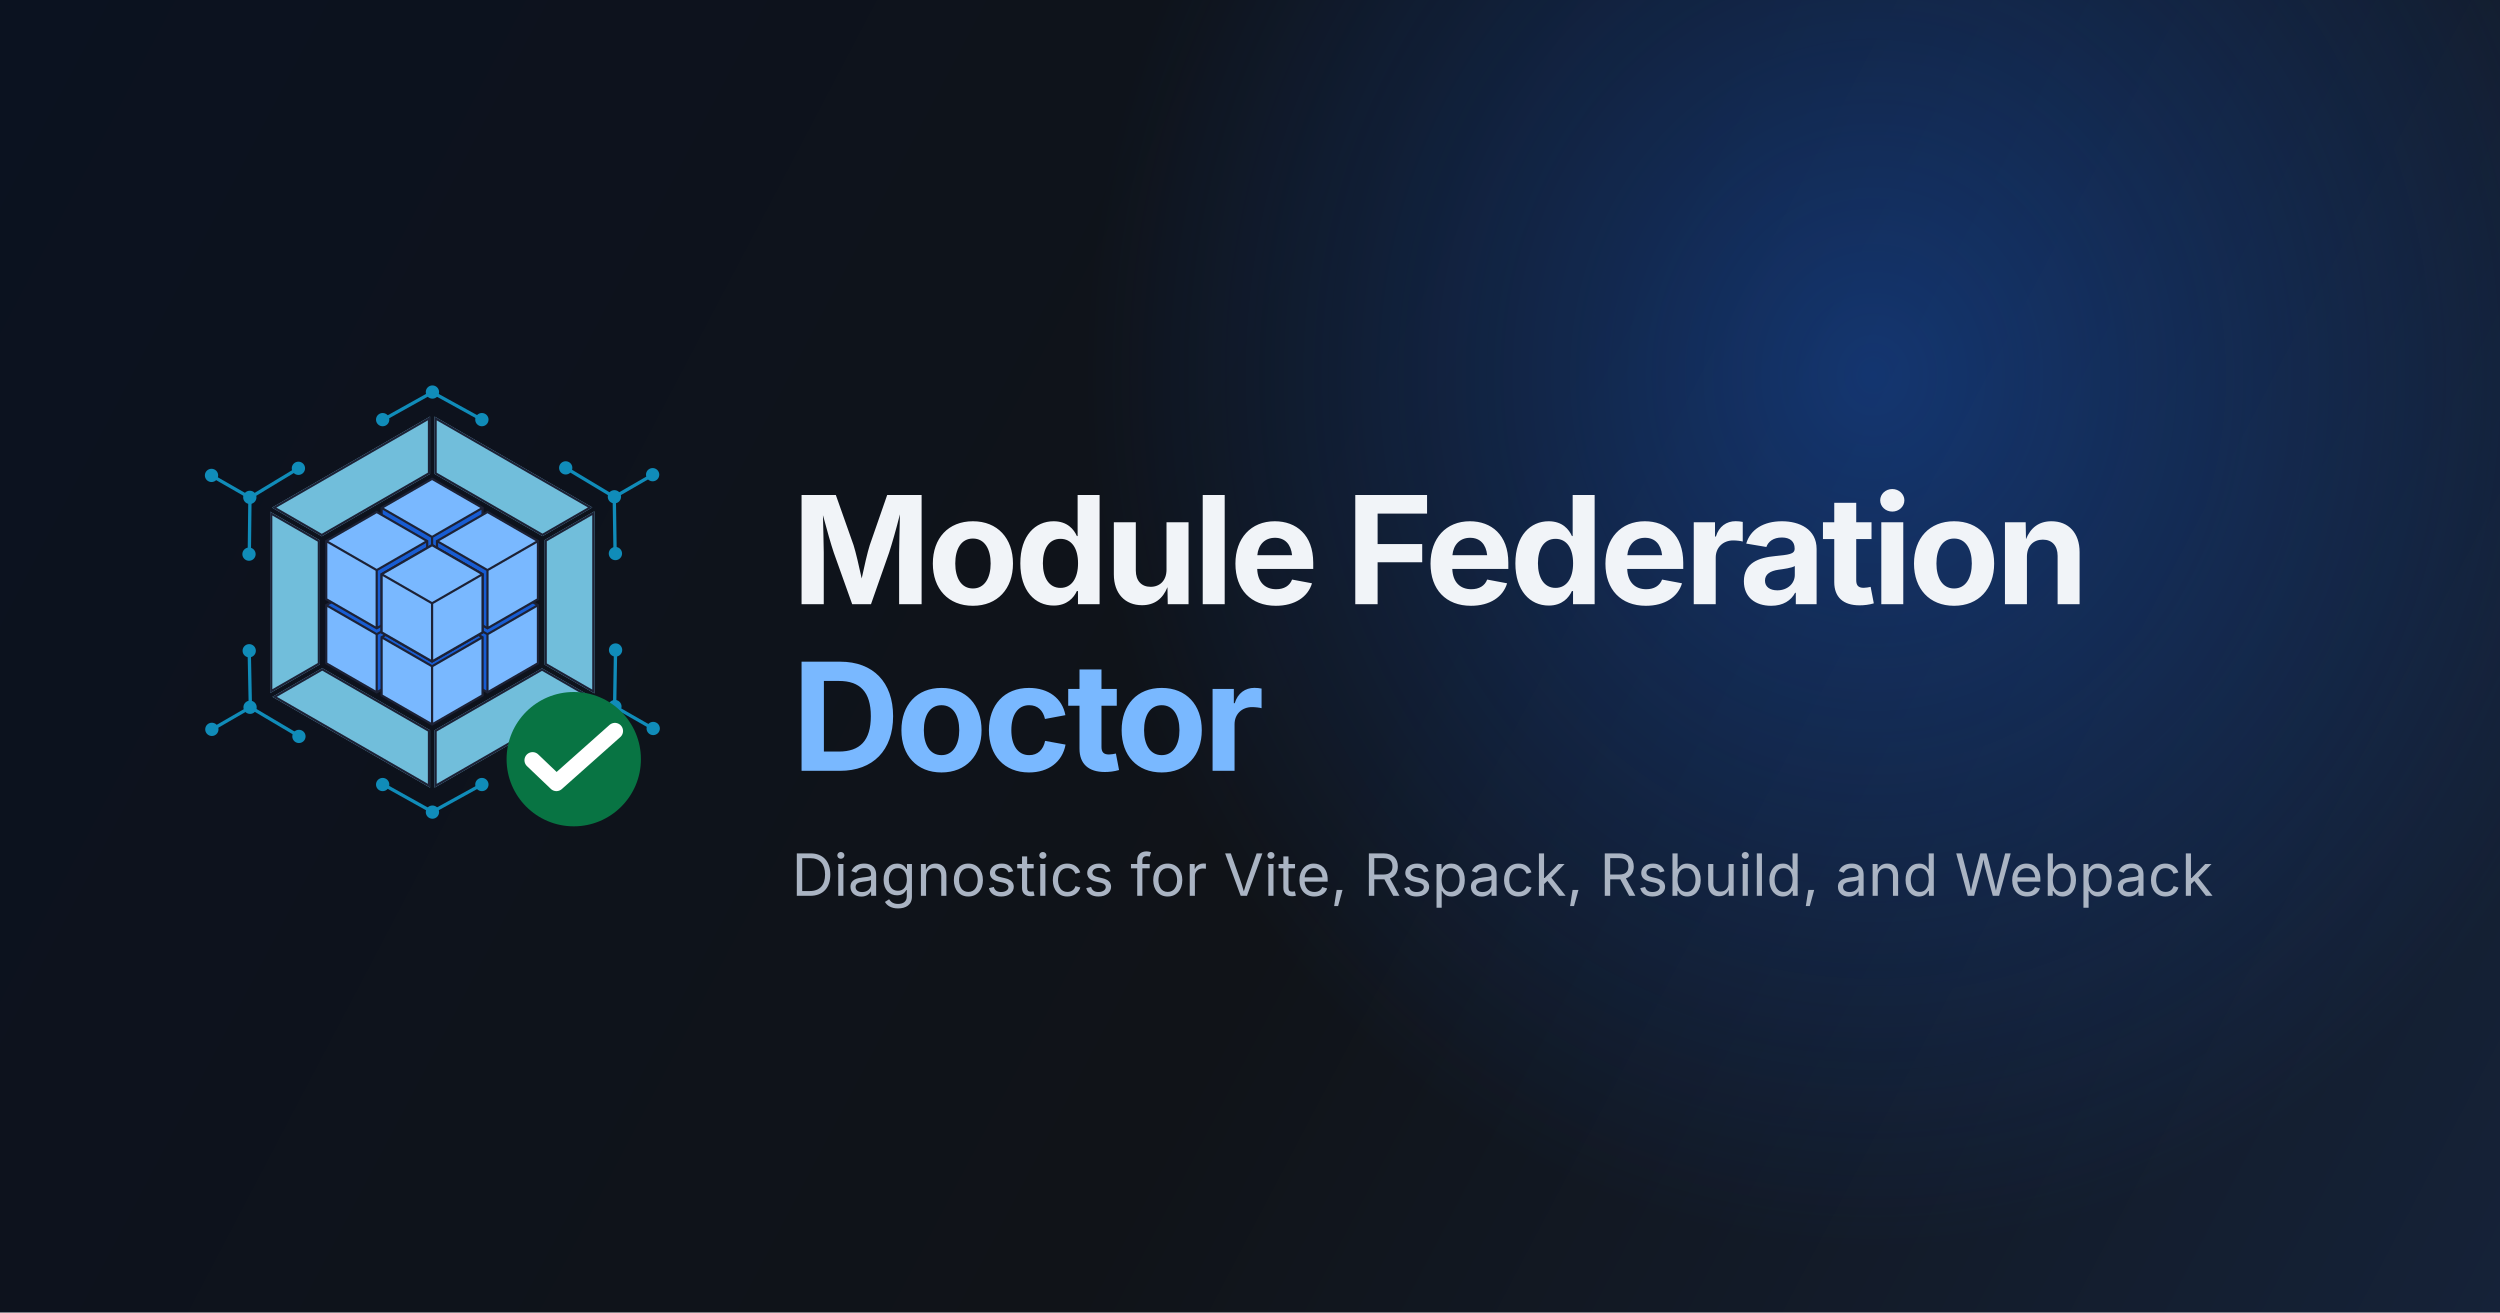
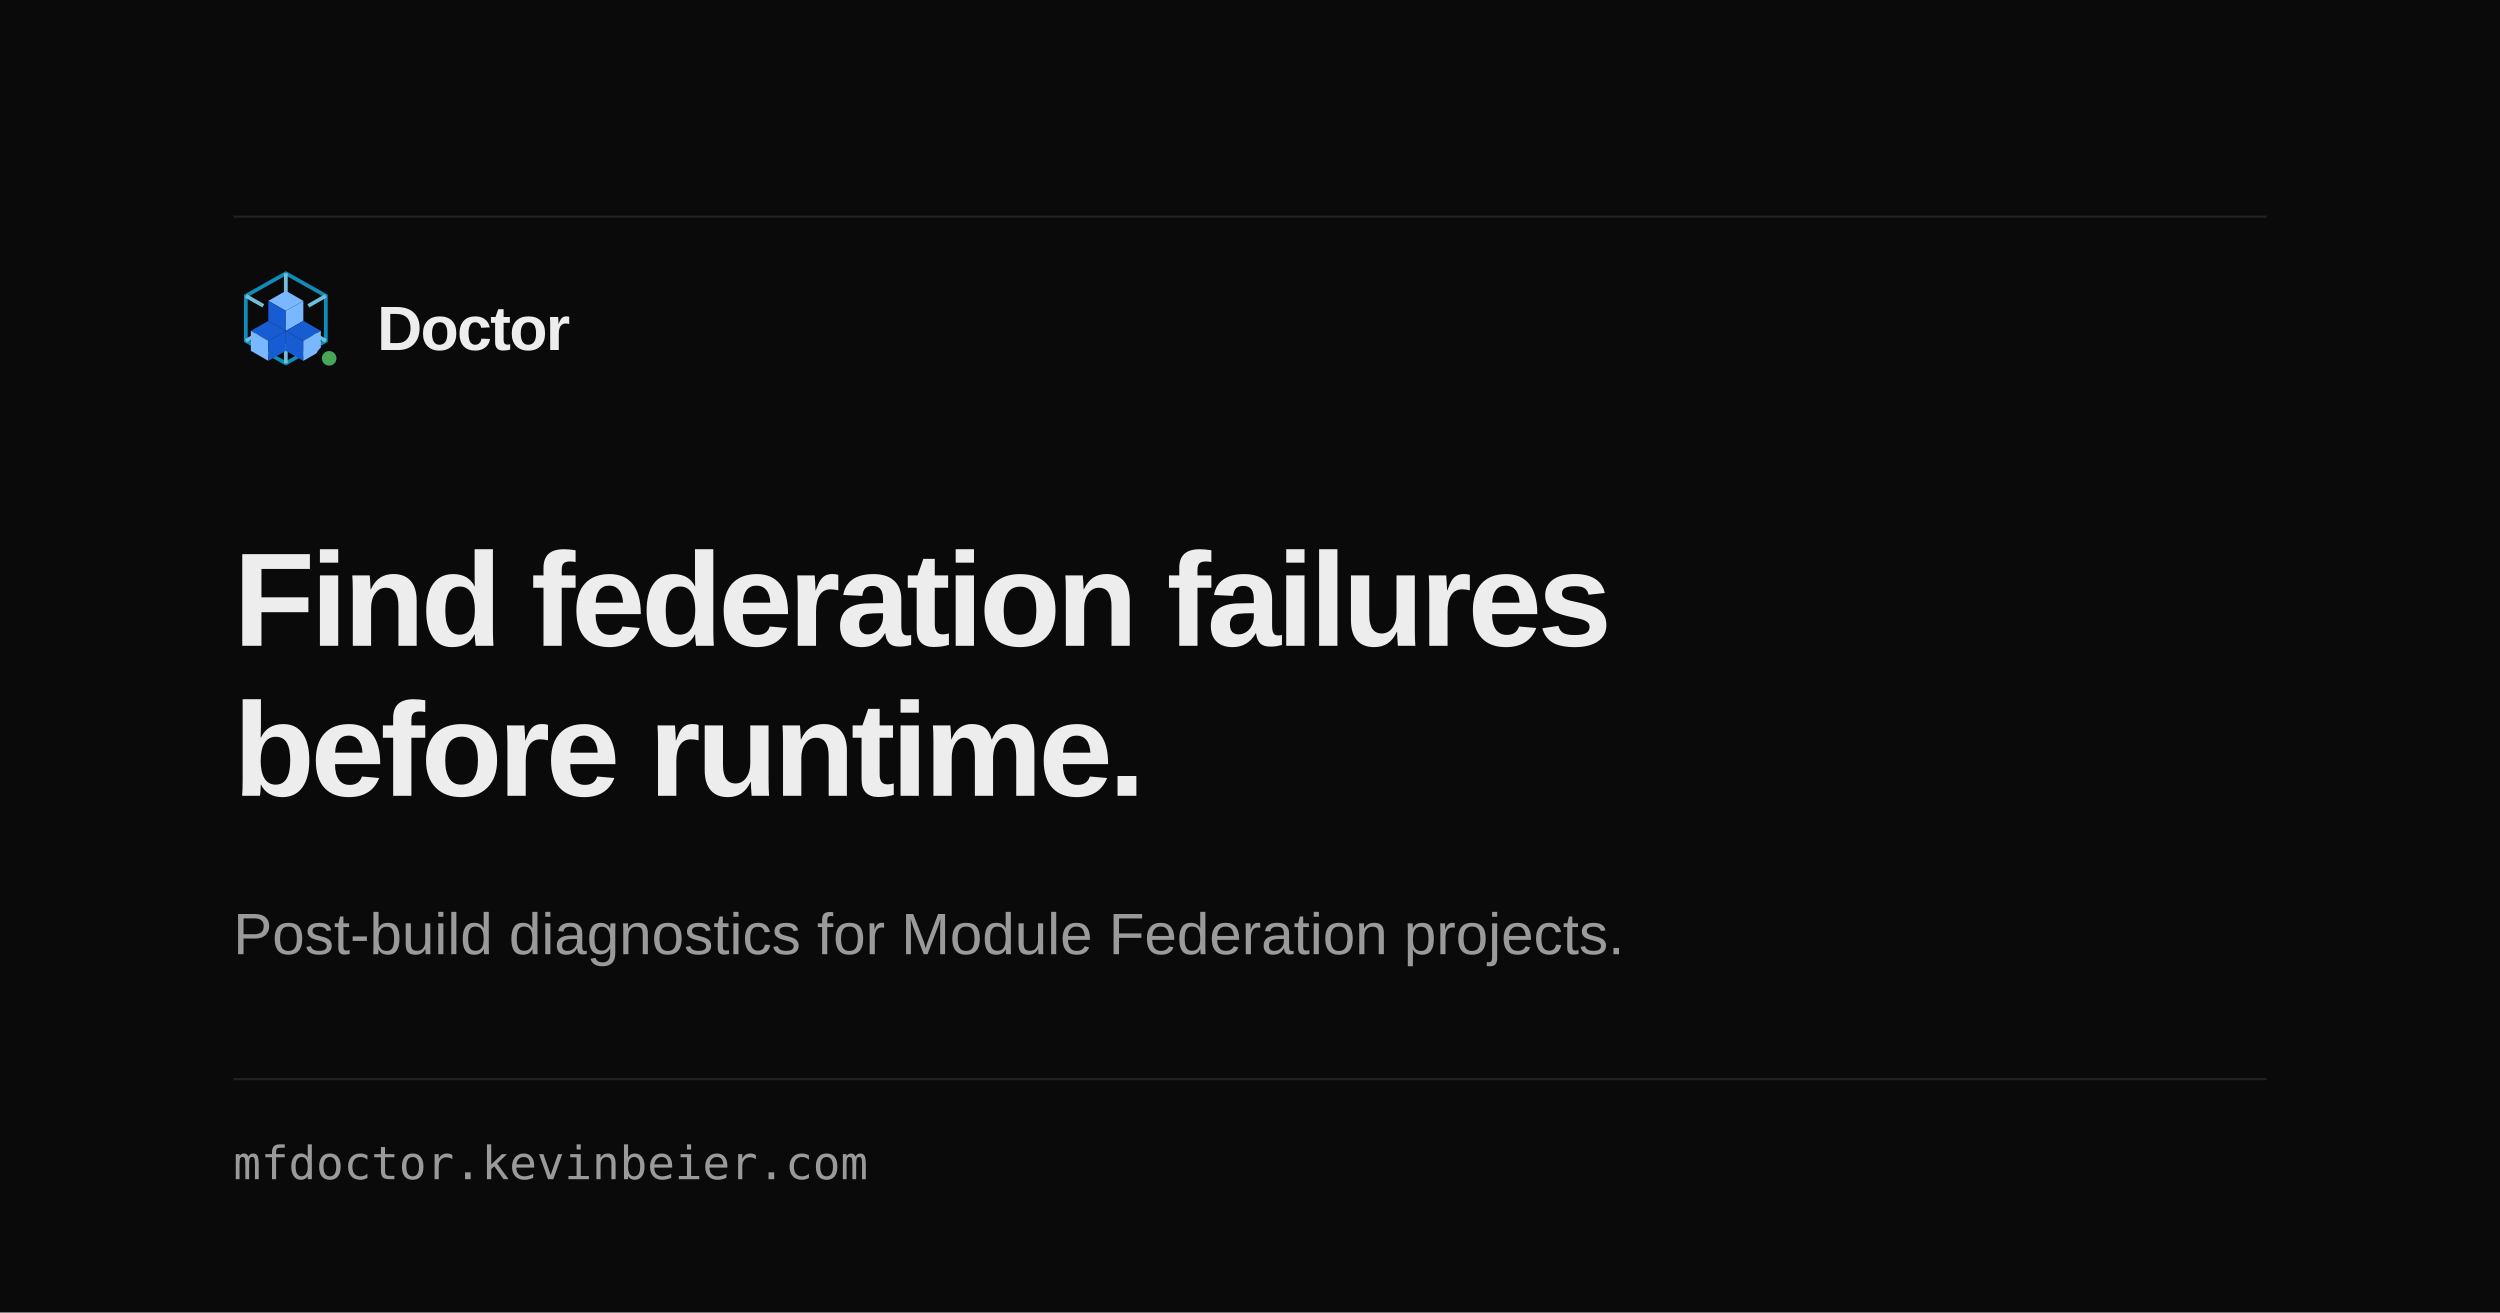
- <svg xmlns="http://www.w3.org/2000/svg" width="1200" height="630" viewBox="0 0 1200 630" fill="none">
-   <defs>
-     <linearGradient id="bg" x1="0" y1="0" x2="1200" y2="630" gradientUnits="userSpaceOnUse">
-       <stop stop-color="#0B1220" />
-       <stop offset="0.55" stop-color="#101318" />
-       <stop offset="1" stop-color="#152238" />
-     </linearGradient>
-     <radialGradient id="glow" cx="0" cy="0" r="1" gradientUnits="userSpaceOnUse" gradientTransform="translate(900 180) rotate(90) scale(420 380)">
-       <stop stop-color="#175CD3" stop-opacity="0.45" />
-       <stop offset="1" stop-color="#175CD3" stop-opacity="0" />
-     </radialGradient>
-   </defs>
-   <rect width="1200" height="630" fill="url(#bg)" />
-   <rect width="1200" height="630" fill="url(#glow)" />
-   <g transform="translate(96,185) scale(5.2)">
-     <g>
-       <path id="svg_1" fill="#108CB9" d="m21.515,0.502l4.579,2.523l-0.148,0.268l-4.579,-2.523l0.148,-0.268z" clip-rule="evenodd" fill-rule="evenodd" />
-       <path id="svg_2" fill="#108CB9" d="m21.455,1.224c0.339,0 0.614,-0.274 0.614,-0.612c0,-0.338 -0.275,-0.612 -0.614,-0.612c-0.339,0 -0.614,0.274 -0.614,0.612c0,0.338 0.275,0.612 0.614,0.612z" />
-       <path id="svg_3" fill="#108CB9" d="m26.02,3.771c0.339,0 0.614,-0.274 0.614,-0.612c0,-0.338 -0.275,-0.612 -0.614,-0.612c-0.339,0 -0.614,0.274 -0.614,0.612c0,0.338 0.275,0.612 0.614,0.612z" />
-       <path id="svg_4" fill="#108CB9" d="m21.517,0.769l-4.58,2.556l-0.15,-0.267l4.58,-2.556l0.15,0.267z" clip-rule="evenodd" fill-rule="evenodd" />
-       <path id="svg_5" fill="#108CB9" d="m16.861,3.771c0.339,0 0.614,-0.274 0.614,-0.612c0,-0.338 -0.275,-0.612 -0.614,-0.612c-0.339,0 -0.614,0.274 -0.614,0.612c0,0.338 0.275,0.612 0.614,0.612z" />
-       <path id="svg_6" fill="#108CB9" d="m21.367,39.231l4.579,-2.524l0.148,0.268l-4.579,2.524l-0.148,-0.268z" clip-rule="evenodd" fill-rule="evenodd" />
-       <path id="svg_7" fill="#108CB9" d="m21.455,40c0.339,0 0.614,-0.274 0.614,-0.612c0,-0.338 -0.275,-0.612 -0.614,-0.612c-0.339,0 -0.614,0.274 -0.614,0.612c0,0.338 0.275,0.612 0.614,0.612z" />
-       <path id="svg_8" fill="#108CB9" d="m26.02,37.453c0.339,0 0.614,-0.274 0.614,-0.612c0,-0.338 -0.275,-0.612 -0.614,-0.612c-0.339,0 -0.614,0.274 -0.614,0.612c0,0.338 0.275,0.612 0.614,0.612z" />
-       <path id="svg_9" fill="#108CB9" d="m21.367,39.498l-4.58,-2.557l0.15,-0.267l4.58,2.557l-0.15,0.267z" clip-rule="evenodd" fill-rule="evenodd" />
-       <path id="svg_10" fill="#108CB9" d="m16.861,37.453c0.339,0 0.614,-0.274 0.614,-0.612c0,-0.338 -0.275,-0.612 -0.614,-0.612c-0.339,0 -0.614,0.274 -0.614,0.612c0,0.338 0.275,0.612 0.614,0.612z" />
-       <path id="svg_11" fill="#108CB9" d="m4.531,10.227l4.473,-2.706l0.159,0.262l-4.473,2.706l-0.159,-0.262z" clip-rule="evenodd" fill-rule="evenodd" />
-       <path id="svg_12" fill="#108CB9" d="m4.598,10.945c0.339,0 0.613,-0.274 0.613,-0.612c0,-0.338 -0.275,-0.612 -0.613,-0.612c-0.339,0 -0.613,0.274 -0.613,0.612c0,0.338 0.275,0.612 0.613,0.612z" />
-       <path id="svg_13" fill="#108CB9" d="m1.062,8.919c0.339,0 0.613,-0.274 0.613,-0.612c0,-0.338 -0.275,-0.612 -0.613,-0.612c-0.339,0 -0.613,0.274 -0.613,0.612c0,0.338 0.275,0.612 0.613,0.612z" />
-       <path id="svg_14" fill="#108CB9" d="m9.084,8.263c0.339,0 0.613,-0.274 0.613,-0.612c0,-0.338 -0.275,-0.612 -0.613,-0.612c-0.339,0 -0.613,0.274 -0.613,0.612c0,0.338 0.275,0.612 0.613,0.612z" />
-       <path id="svg_15" fill="#108CB9" d="m4.764,10.359l-0.059,5.234l-0.307,-0.004l0.059,-5.234l0.307,0.003z" clip-rule="evenodd" fill-rule="evenodd" />
-       <path id="svg_16" fill="#108CB9" d="m4.523,16.188c0.339,0 0.613,-0.274 0.613,-0.612c0,-0.338 -0.275,-0.612 -0.613,-0.612c-0.339,0 -0.613,0.274 -0.613,0.612c0,0.338 0.275,0.612 0.613,0.612z" />
-       <path id="svg_17" fill="#108CB9" d="m1.03,8.13l3.657,2.095l-0.153,0.265l-3.657,-2.095l0.153,-0.265z" clip-rule="evenodd" fill-rule="evenodd" />
-       <path id="svg_18" fill="#108CB9" d="m38.118,29.64l0.088,-5.218l0.307,0.005l-0.088,5.218l-0.307,-0.005z" clip-rule="evenodd" fill-rule="evenodd" />
-       <path id="svg_19" fill="#108CB9" d="m38.299,30.255c0.339,0 0.614,-0.274 0.614,-0.612c0,-0.338 -0.275,-0.612 -0.614,-0.612c-0.339,0 -0.614,0.274 -0.614,0.612c0,0.338 0.275,0.612 0.614,0.612z" />
-       <path id="svg_20" fill="#108CB9" d="m41.834,32.28c0.339,0 0.614,-0.274 0.614,-0.612c0,-0.338 -0.275,-0.612 -0.614,-0.612c-0.339,0 -0.614,0.274 -0.614,0.612c0,0.338 0.275,0.612 0.614,0.612z" />
-       <path id="svg_21" fill="#108CB9" d="m38.36,25.036c0.339,0 0.614,-0.274 0.614,-0.612c0,-0.338 -0.275,-0.612 -0.614,-0.612c-0.339,0 -0.614,0.274 -0.614,0.612c0,0.338 0.275,0.612 0.614,0.612z" />
-       <path id="svg_22" fill="#108CB9" d="m38.35,29.774l-4.502,2.689l-0.158,-0.263l4.502,-2.689l0.158,0.263z" clip-rule="evenodd" fill-rule="evenodd" />
-       <path id="svg_23" fill="#108CB9" d="m33.798,32.961c0.339,0 0.613,-0.274 0.613,-0.612c0,-0.338 -0.275,-0.612 -0.613,-0.612c-0.339,0 -0.614,0.274 -0.614,0.612c0,0.338 0.275,0.612 0.614,0.612z" />
-       <path id="svg_24" fill="#108CB9" d="m41.853,31.871l-3.657,-2.095l0.153,-0.265l3.657,2.095l-0.153,0.265z" clip-rule="evenodd" fill-rule="evenodd" />
-       <path id="svg_25" fill="#108CB9" d="m4.496,29.713l-0.106,-5.218l0.307,-0.006l0.106,5.218l-0.307,0.006z" clip-rule="evenodd" fill-rule="evenodd" />
-       <path id="svg_26" fill="#108CB9" d="m4.621,30.322c0.339,0 0.613,-0.274 0.613,-0.612c0,-0.338 -0.275,-0.612 -0.613,-0.612c-0.339,0 -0.613,0.274 -0.613,0.612c0,0.338 0.275,0.612 0.613,0.612z" />
-       <path id="svg_27" fill="#108CB9" d="m1.094,32.36c0.339,0 0.613,-0.274 0.613,-0.612c0,-0.338 -0.275,-0.612 -0.613,-0.612c-0.339,0 -0.613,0.274 -0.613,0.612c0,0.338 0.275,0.612 0.613,0.612z" />
-       <path id="svg_28" fill="#108CB9" d="m4.543,25.104c0.339,0 0.613,-0.274 0.613,-0.612c0,-0.338 -0.275,-0.612 -0.613,-0.612c-0.339,0 -0.613,0.274 -0.613,0.612c0,0.338 0.275,0.612 0.613,0.612z" />
-       <path id="svg_29" fill="#108CB9" d="m4.727,29.578l4.511,2.673l-0.157,0.263l-4.511,-2.673l0.157,-0.263z" clip-rule="evenodd" fill-rule="evenodd" />
-       <path id="svg_30" fill="#108CB9" d="m9.132,33.012c0.339,0 0.613,-0.274 0.613,-0.612c0,-0.338 -0.275,-0.612 -0.613,-0.612c-0.339,0 -0.613,0.274 -0.613,0.612c0,0.338 0.275,0.612 0.613,0.612z" />
-       <path id="svg_31" fill="#108CB9" d="m0.923,31.686l3.649,-2.109l0.154,0.265l-3.649,2.109l-0.154,-0.265z" clip-rule="evenodd" fill-rule="evenodd" />
-       <path id="svg_32" fill="#108CB9" d="m38.16,10.433l-4.483,-2.689l0.158,-0.262l4.482,2.689l-0.158,0.262z" clip-rule="evenodd" fill-rule="evenodd" />
-       <path id="svg_33" fill="#108CB9" d="m38.253,10.89c0.339,0 0.614,-0.274 0.614,-0.612c0,-0.338 -0.275,-0.612 -0.614,-0.612c-0.339,0 -0.614,0.274 -0.614,0.612c0,0.338 0.275,0.612 0.614,0.612z" />
-       <path id="svg_34" fill="#108CB9" d="m41.782,8.852c0.339,0 0.613,-0.274 0.613,-0.612c0,-0.338 -0.275,-0.612 -0.613,-0.612c-0.339,0 -0.614,0.274 -0.614,0.612c0,0.338 0.275,0.612 0.614,0.612z" />
-       <path id="svg_35" fill="#108CB9" d="m33.757,8.224c0.339,0 0.614,-0.274 0.614,-0.612c0,-0.338 -0.275,-0.612 -0.614,-0.612c-0.339,0 -0.613,0.274 -0.613,0.612c0,0.338 0.275,0.612 0.613,0.612z" />
-       <path id="svg_36" fill="#108CB9" d="m38.393,10.299l0.078,5.235l-0.307,0.004l-0.078,-5.235l0.307,-0.004z" clip-rule="evenodd" fill-rule="evenodd" />
-       <path id="svg_37" fill="#108CB9" d="m38.346,16.132c0.339,0 0.614,-0.274 0.614,-0.612c0,-0.338 -0.275,-0.612 -0.614,-0.612c-0.339,0 -0.614,0.274 -0.614,0.612c0,0.338 0.275,0.612 0.614,0.612z" />
-       <path id="svg_38" fill="#108CB9" d="m41.966,8.326l-3.649,2.108l-0.154,-0.265l3.649,-2.108l0.154,0.265z" clip-rule="evenodd" fill-rule="evenodd" />
-       <path id="svg_39" fill="#79B8FF" d="m26.082,11.307l-4.659,-2.684l-4.659,2.684l4.659,2.684l4.659,-2.684z" />
-       <path id="svg_40" fill="#175CD3" d="m21.423,19.359l0,-5.368l-4.659,-2.684l0,5.368l4.659,2.684z" />
-       <path id="svg_41" fill="#175CD3" d="m21.423,19.359l0,-5.368l4.659,-2.684l0,5.368l-4.659,2.684z" />
-       <path id="svg_42" fill="#1C2135" d="m21.423,8.506l-4.762,2.743l0,5.485l4.762,2.743l4.762,-2.743l0,-5.485l-4.762,-2.743zm4.455,2.801l-4.455,2.567l-4.455,-2.566l4.455,-2.567l4.455,2.567l0,-0.001zm-9.012,0.176l4.455,2.566l0,5.132l-4.455,-2.567l0,-5.132l0,0.001zm4.659,7.698l0,-5.132l4.455,-2.567l0,5.132l-4.455,2.567z" />
-       <path id="svg_43" fill="#175CD3" d="m20.97,20.285l-4.659,-2.684l-4.659,2.684l4.659,2.684l4.659,-2.684z" />
-       <path id="svg_44" fill="#79B8FF" d="m16.311,28.337l0,-5.368l-4.659,-2.684l0,5.368l4.659,2.684z" />
-       <path id="svg_45" fill="#175CD3" d="m16.311,28.337l0,-5.368l4.66,-2.684l0,5.368l-4.66,2.684z" />
-       <path id="svg_46" fill="#1C2135" d="m16.311,17.483l-4.762,2.743l0,5.485l4.762,2.743l4.762,-2.743l0,-5.485l-4.762,-2.743zm4.455,2.801l-4.455,2.567l-4.455,-2.566l4.455,-2.567l4.455,2.567l0,-0.001zm-9.012,0.176l4.455,2.566l0,5.132l-4.455,-2.567l0,-5.132l0,0.001zm4.659,7.698l0,-5.132l4.455,-2.567l0,5.132l-4.455,2.567z" />
-       <path id="svg_47" fill="#175CD3" d="m31.195,20.285l-4.659,-2.684l-4.659,2.684l4.659,2.684l4.659,-2.684z" />
-       <path id="svg_48" fill="#175CD3" d="m26.535,28.337l0,-5.368l-4.659,-2.684l0,5.368l4.659,2.684z" />
-       <path id="svg_49" fill="#79B8FF" d="m26.535,28.337l0,-5.368l4.659,-2.684l0,5.368l-4.659,2.684z" />
-       <path id="svg_50" fill="#1C2135" d="m26.536,17.483l-4.762,2.743l0,5.485l4.762,2.743l4.762,-2.743l0,-5.485l-4.762,-2.743zm4.455,2.801l-4.455,2.567l-4.455,-2.566l4.455,-2.567l4.455,2.567l0,-0.001zm-9.012,0.176l4.455,2.566l0,5.132l-4.455,-2.566l0,-5.132zm4.659,7.699l0,-5.132l4.455,-2.567l0,5.132l-4.455,2.567z" />
-       <path id="svg_51" fill="#79B8FF" d="m31.195,14.368l-4.659,-2.684l-4.659,2.684l4.659,2.684l4.659,-2.684z" />
-       <path id="svg_52" fill="#175CD3" d="m26.535,22.42l0,-5.368l-4.659,-2.684l0,5.368l4.659,2.684z" />
-       <path id="svg_53" fill="#79B8FF" d="m26.535,22.42l0,-5.368l4.659,-2.684l0,5.368l-4.659,2.684z" />
-       <path id="svg_54" fill="#1C2135" d="m26.536,11.566l-4.762,2.743l0,5.485l4.762,2.743l4.762,-2.743l0,-5.485l-4.762,-2.743zm4.455,2.801l-4.455,2.567l-4.455,-2.566l4.455,-2.567l4.455,2.567l0,-0.001zm-9.012,0.176l4.455,2.566l0,5.132l-4.455,-2.566l0,-5.132zm4.659,7.699l0,-5.132l4.455,-2.567l0,5.132l-4.455,2.567z" />
-       <path id="svg_55" fill="#79B8FF" d="m20.97,14.368l-4.659,-2.684l-4.659,2.684l4.659,2.684l4.659,-2.684z" />
-       <path id="svg_56" fill="#79B8FF" d="m16.311,22.42l0,-5.368l-4.659,-2.684l0,5.368l4.659,2.684z" />
-       <path id="svg_57" fill="#175CD3" d="m16.311,22.42l0,-5.368l4.66,-2.684l0,5.368l-4.66,2.684z" />
-       <path id="svg_58" fill="#1C2135" d="m16.311,11.566l-4.762,2.743l0,5.485l4.762,2.743l4.762,-2.743l0,-5.485l-4.762,-2.743zm4.455,2.801l-4.455,2.567l-4.455,-2.566l4.455,-2.567l4.455,2.567l0,-0.001zm-9.012,0.176l4.455,2.566l0,5.132l-4.455,-2.567l0,-5.132l0,0.001zm4.659,7.698l0,-5.132l4.455,-2.567l0,5.132l-4.455,2.567z" />
-       <path id="svg_59" fill="#175CD3" d="m26.082,23.243l-4.659,-2.684l-4.659,2.684l4.659,2.684l4.659,-2.684z" />
-       <path id="svg_60" fill="#79B8FF" d="m21.423,31.295l0,-5.368l-4.659,-2.684l0,5.368l4.659,2.684z" />
-       <path id="svg_61" fill="#79B8FF" d="m21.423,31.295l0,-5.368l4.659,-2.684l0,5.368l-4.659,2.684z" />
-       <path id="svg_62" fill="#1C2135" d="m21.423,20.442l-4.762,2.743l0,5.485l4.762,2.743l4.762,-2.743l0,-5.485l-4.762,-2.743zm4.455,2.801l-4.455,2.567l-4.455,-2.566l4.455,-2.567l4.455,2.567l0,-0.001zm-9.012,0.176l4.455,2.566l0,5.132l-4.455,-2.566l0,-5.132zm4.659,7.699l0,-5.132l4.455,-2.567l0,5.132l-4.455,2.567z" />
-       <path id="svg_63" fill="#79B8FF" d="m26.082,17.428l-4.659,-2.684l-4.659,2.684l4.659,2.684l4.659,-2.684z" />
-       <path id="svg_64" fill="#79B8FF" d="m21.423,25.48l0,-5.368l-4.659,-2.684l0,5.368l4.659,2.684z" />
-       <path id="svg_65" fill="#79B8FF" d="m21.423,25.48l0,-5.368l4.659,-2.684l0,5.368l-4.659,2.684z" />
-       <path id="svg_66" fill="#1C2135" d="m21.423,25.598l-4.762,-2.743l0,-5.485l4.762,-2.743l4.762,2.743l0,5.485l-4.762,2.743zm-4.557,-2.861l4.557,2.625l4.557,-2.625l0,-5.251l-4.557,-2.625l-4.557,2.625l0,5.25l0,0.001z" />
-       <path id="svg_67" fill="#1C2135" d="m16.816,17.342l-0.102,0.177l4.659,2.684l0.102,-0.177l-4.659,-2.684z" />
-       <path id="svg_68" fill="#1C2135" d="m26.035,17.351l-4.66,2.683l0.102,0.177l4.66,-2.683l-0.102,-0.177z" />
-       <path id="svg_69" fill="#1C2135" d="m21.525,20.112l-0.204,0l0,5.368l0.204,0l0,-5.368z" />
-       <path id="svg_70" fill="#71BEDB" d="m36.215,11.264l-14.568,-8.392l0,5.301l9.967,5.741l4.601,-2.65z" />
-       <path id="svg_71" fill="#1C2135" d="m21.851,3.225l13.956,8.039l-4.192,2.415l-9.764,-5.624l0,-4.829zm-0.204,-0.353l0,5.301l9.968,5.741l4.601,-2.65l-14.569,-8.393l0,0.001z" />
-       <path id="svg_72" fill="#71BEDB" d="m11.241,13.93l9.997,-5.758l0,-5.301l-14.598,8.408l4.601,2.65z" />
-       <path id="svg_73" fill="#1C2135" d="m21.033,3.225l0,4.829l-9.791,5.64l-4.192,-2.415l13.983,-8.055zm0.204,-0.353l-14.597,8.408l4.601,2.65l9.996,-5.758l0,-5.301z" />
-       <path id="svg_74" fill="#71BEDB" d="m31.81,14.272l0,11.507l4.601,2.65l0,-16.808l-4.601,2.65z" />
-       <path id="svg_75" fill="#1C2135" d="m36.206,11.975l0,16.101l-4.192,-2.415l0,-11.272l4.192,-2.415zm0.204,-0.353l-4.601,2.65l0,11.506l4.601,2.65l0,-16.808l0,0.001z" />
-       <path id="svg_76" fill="#71BEDB" d="m11.073,14.304l-4.601,-2.65l0,16.743l4.601,-2.65l0,-11.442z" />
-       <path id="svg_77" fill="#1C2135" d="m6.676,12.007l4.192,2.415l0,11.206l-4.192,2.415l0,-16.036zm-0.204,-0.353l0,16.743l4.601,-2.65l0,-11.442l-4.601,-2.65z" />
-       <path id="svg_78" fill="#71BEDB" d="m6.685,28.746l14.553,8.383l0,-5.301l-9.952,-5.732l-4.601,2.65z" />
-       <path id="svg_79" fill="#1C2135" d="m11.286,26.331l9.747,5.615l0,4.829l-13.939,-8.03l4.192,-2.415zm0,-0.236l-4.601,2.65l14.553,8.383l0,-5.301l-9.952,-5.732z" />
-       <path id="svg_80" fill="#71BEDB" d="m21.646,31.828l0,5.301l14.524,-8.366l-4.601,-2.65l-9.923,5.716z" />
-       <path id="svg_81" fill="#1C2135" d="m31.57,26.347l4.192,2.415l-13.912,8.013l0,-4.829l9.72,-5.599zm0,-0.236l-9.924,5.717l0,5.301l14.525,-8.367l-4.601,-2.65z" />
-       <path id="svg_82" fill="#79B8FF" d="m26.082,17.428l-4.659,-2.684l-4.659,2.684l4.659,2.684l4.659,-2.684z" />
-       <path id="svg_83" fill="#79B8FF" d="m21.423,25.48l0,-5.368l-4.659,-2.684l0,5.368l4.659,2.684z" />
-       <path id="svg_84" fill="#79B8FF" d="m21.423,25.48l0,-5.368l4.659,-2.684l0,5.368l-4.659,2.684z" />
-       <path id="svg_85" fill="#1C2135" d="m21.423,14.627l-4.762,2.743l0,5.485l4.762,2.743l4.762,-2.743l0,-5.485l-4.762,-2.743zm4.455,2.801l-4.455,2.567l-4.455,-2.566l4.455,-2.567l4.455,2.567l0,-0.001zm-9.012,0.176l4.455,2.566l0,5.132l-4.455,-2.567l0,-5.132l0,0.001zm4.659,7.698l0,-5.132l4.455,-2.567l0,5.132l-4.455,2.567z" />
-     </g>
-     <g transform="translate(28.5,28.5)">
-       <circle cx="6" cy="6" r="6.2" fill="#087443" />
-       <path d="M2.2 6.1 L4.4 8.2 L9.8 3.4" stroke="#fff" stroke-width="1.5" stroke-linecap="round" stroke-linejoin="round" fill="none" />
-     </g>
+ <svg xmlns="http://www.w3.org/2000/svg" width="1200" height="630" viewBox="0 0 1200 630" fill="none" role="img" aria-labelledby="title desc">
+   <rect width="1200" height="630" fill="#0A0A0A" />
+   <line x1="112" y1="104" x2="1088" y2="104" stroke="#FFFFFF" stroke-opacity=".1" />
+   <g transform="translate(112 130) scale(1.2)">
+     <path d="M21 1 37 10v18l-16 9L5 28V10L21 1Z" stroke="#108CB9" stroke-width="1.5" />
+     <path d="m21 1 0 8M5 10l7 4M37 10l-7 4M5 28l7-4M37 28l-7-4M21 37v-8" stroke="#71BEDB" stroke-width="1.5" />
+     <path d="m21 8 7 4-7 4-7-4 7-4Z" fill="#79B8FF" />
+     <path d="m14 12 7 4v8l-7-4v-8Z" fill="#175CD3" />
+     <path d="m28 12-7 4v8l7-4v-8Z" fill="#79B8FF" />
+     <path d="m14 20 7 4-7 4-7-4 7-4Z" fill="#175CD3" />
+     <path d="m7 24 7 4v8l-7-4v-8Z" fill="#79B8FF" />
+     <path d="m21 24-7 4v8l7-4v-8Z" fill="#175CD3" />
+     <path d="m28 20 7 4-7 4-7-4 7-4Z" fill="#175CD3" />
+     <path d="m21 24 7 4v8l-7-4v-8Z" fill="#175CD3" />
+     <path d="m35 24-7 4v8l7-4v-8Z" fill="#79B8FF" />
  </g>
-   <text x="380" y="290" fill="#F1F4F8" font-family="ui-sans-serif, system-ui, -apple-system, BlinkMacSystemFont, Segoe UI, sans-serif" font-size="72" font-weight="700" letter-spacing="-0.03em">Module Federation</text>
-   <text x="380" y="370" fill="#79B8FF" font-family="ui-sans-serif, system-ui, -apple-system, BlinkMacSystemFont, Segoe UI, sans-serif" font-size="72" font-weight="700" letter-spacing="-0.03em">Doctor</text>
-   <text x="380" y="430" fill="#AAB4C3" font-family="ui-sans-serif, system-ui, -apple-system, BlinkMacSystemFont, Segoe UI, sans-serif" font-size="28">Diagnostics for Vite, Rspack, Rsbuild, and Webpack</text>
+   <circle cx="158" cy="172" r="5" fill="#46A758" stroke="#0A0A0A" stroke-width="3" />
+   <text x="181" y="168" fill="#EDEDED" font-family="Geist, Arial, sans-serif" font-size="30" font-weight="600" letter-spacing="-0.8">Doctor</text>
+   <text x="112" y="310" fill="#EDEDED" font-family="Geist, Arial, sans-serif" font-size="64" font-weight="600" letter-spacing="-2">Find federation failures</text>
+   <text x="112" y="382" fill="#EDEDED" font-family="Geist, Arial, sans-serif" font-size="64" font-weight="600" letter-spacing="-2">before runtime.</text>
+   <text x="112" y="458" fill="#9A9A9A" font-family="Geist, Arial, sans-serif" font-size="28">Post-build diagnostics for Module Federation projects.</text>
+   <line x1="112" y1="518" x2="1088" y2="518" stroke="#FFFFFF" stroke-opacity=".1" />
+   <text x="112" y="566" fill="#9A9A9A" font-family="Geist Mono, Consolas, monospace" font-size="22">mfdoctor.kevinbeier.com</text>
</svg>
